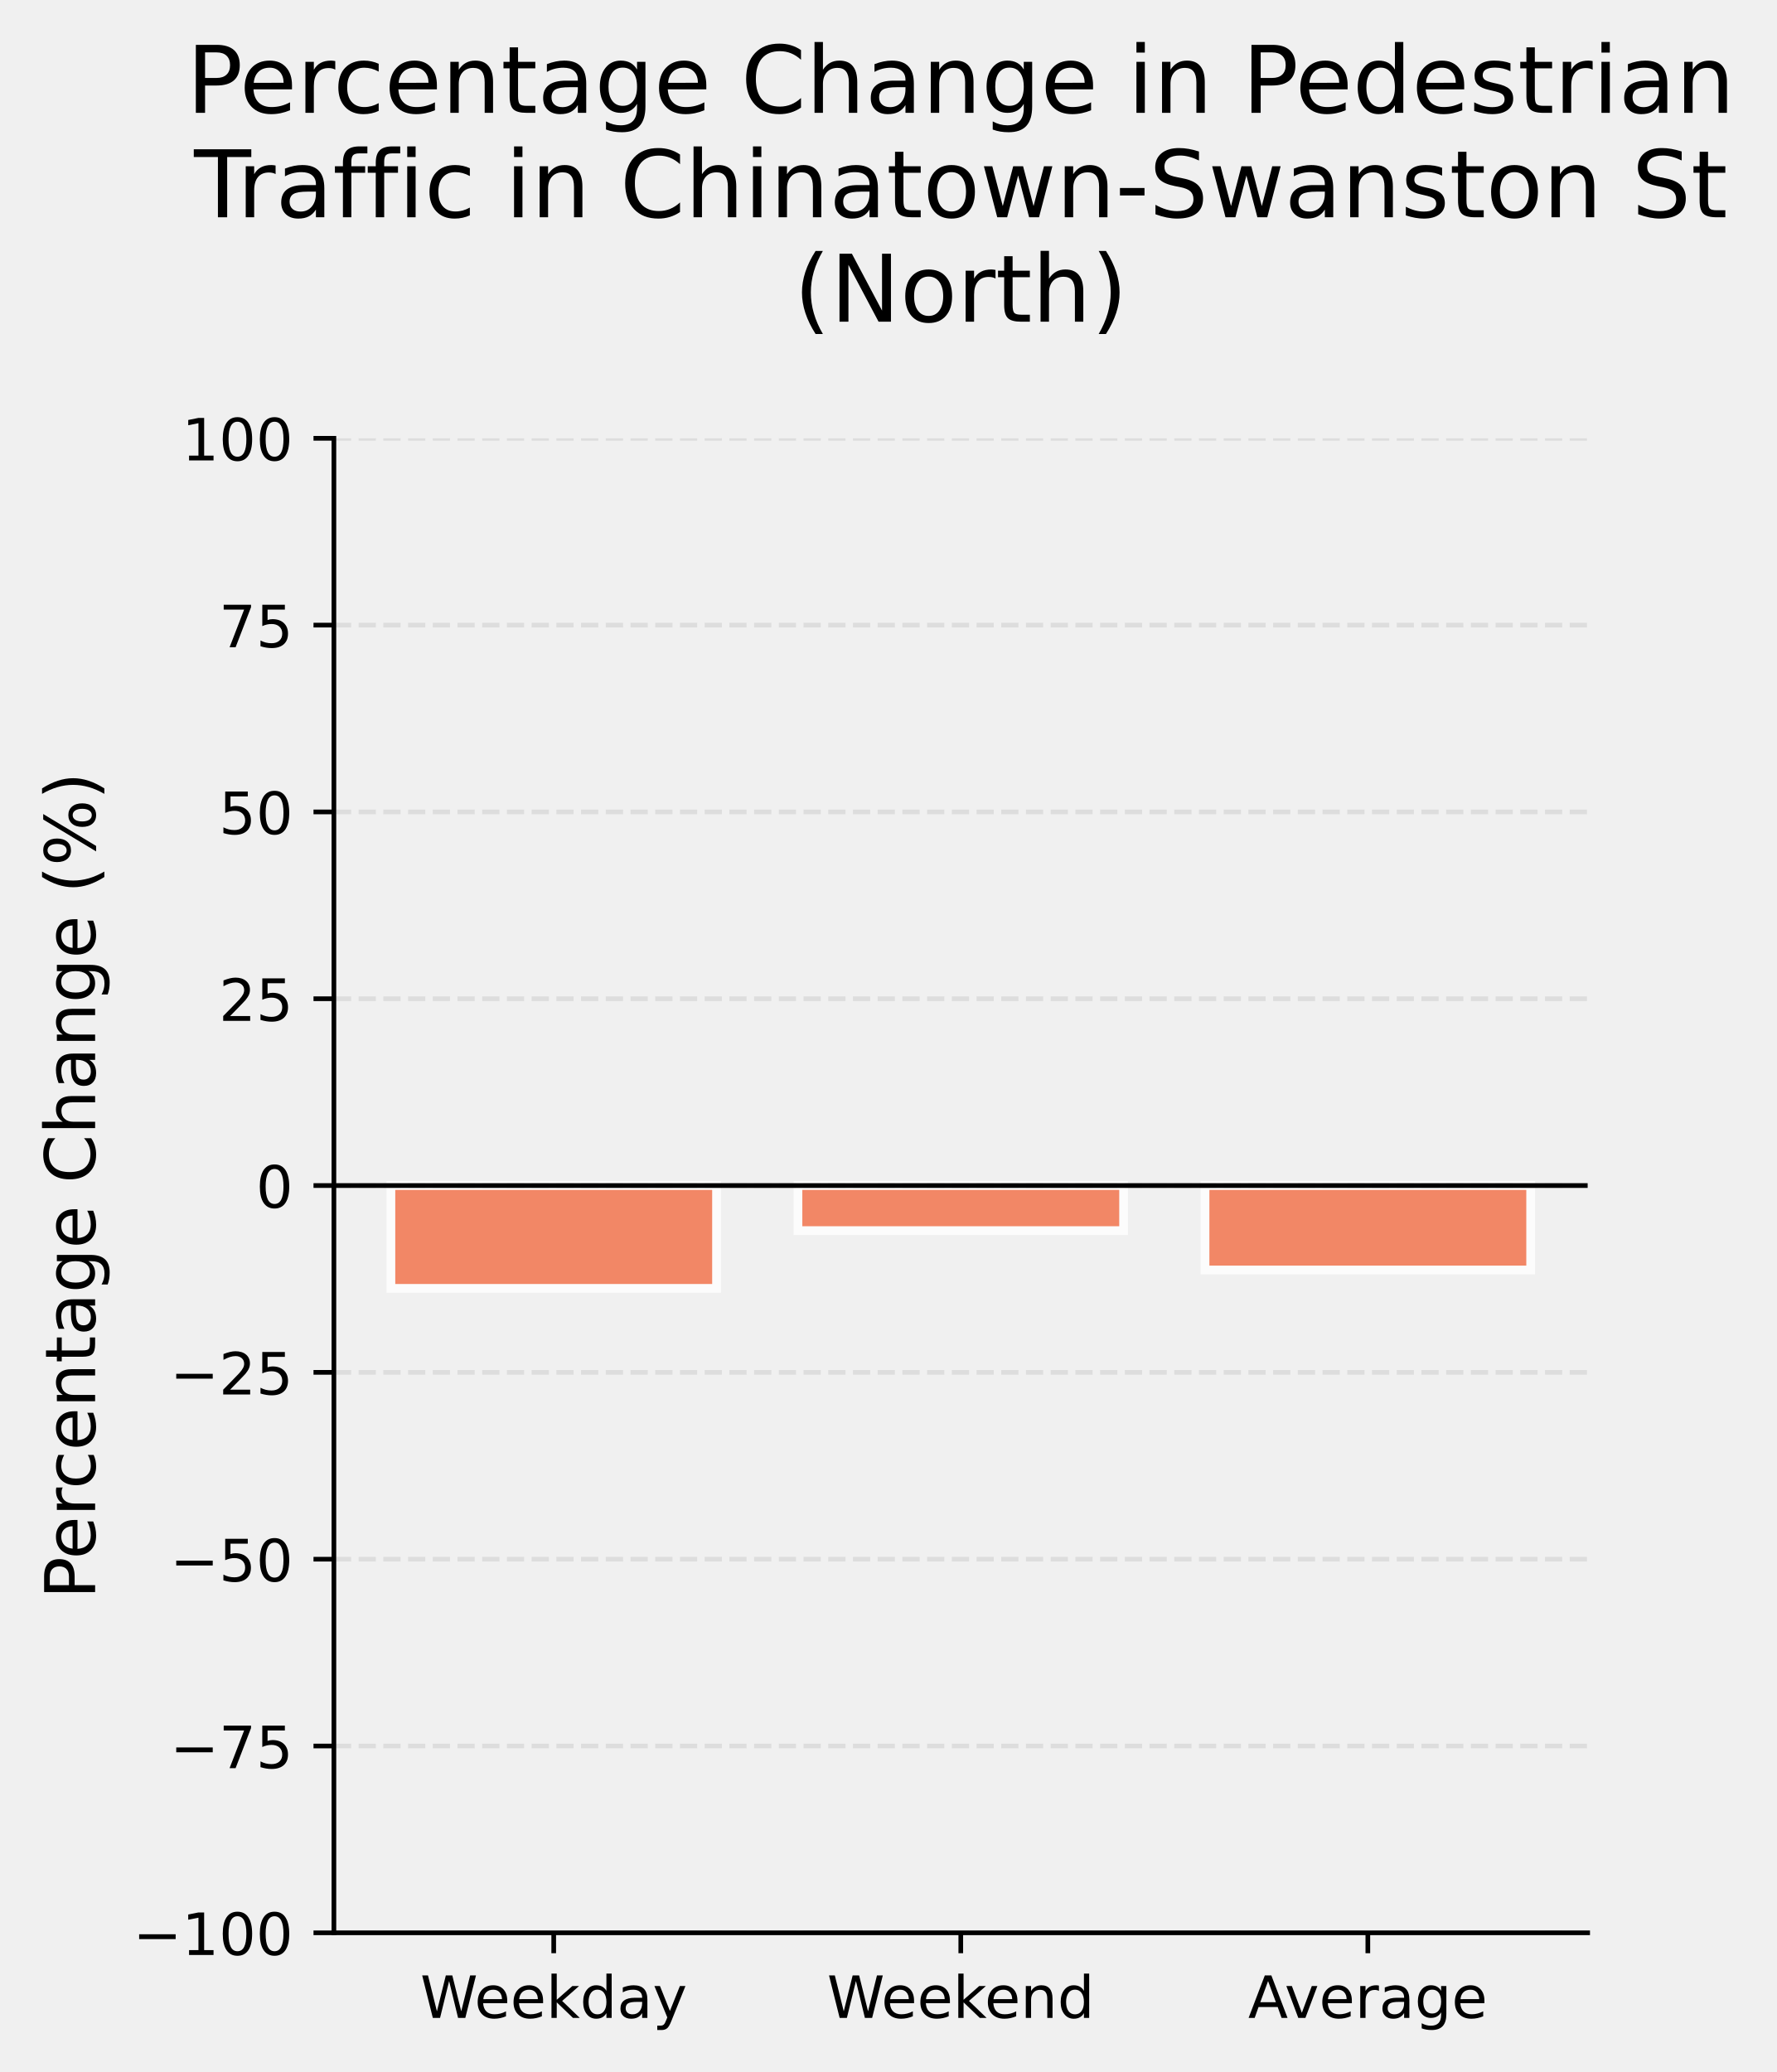
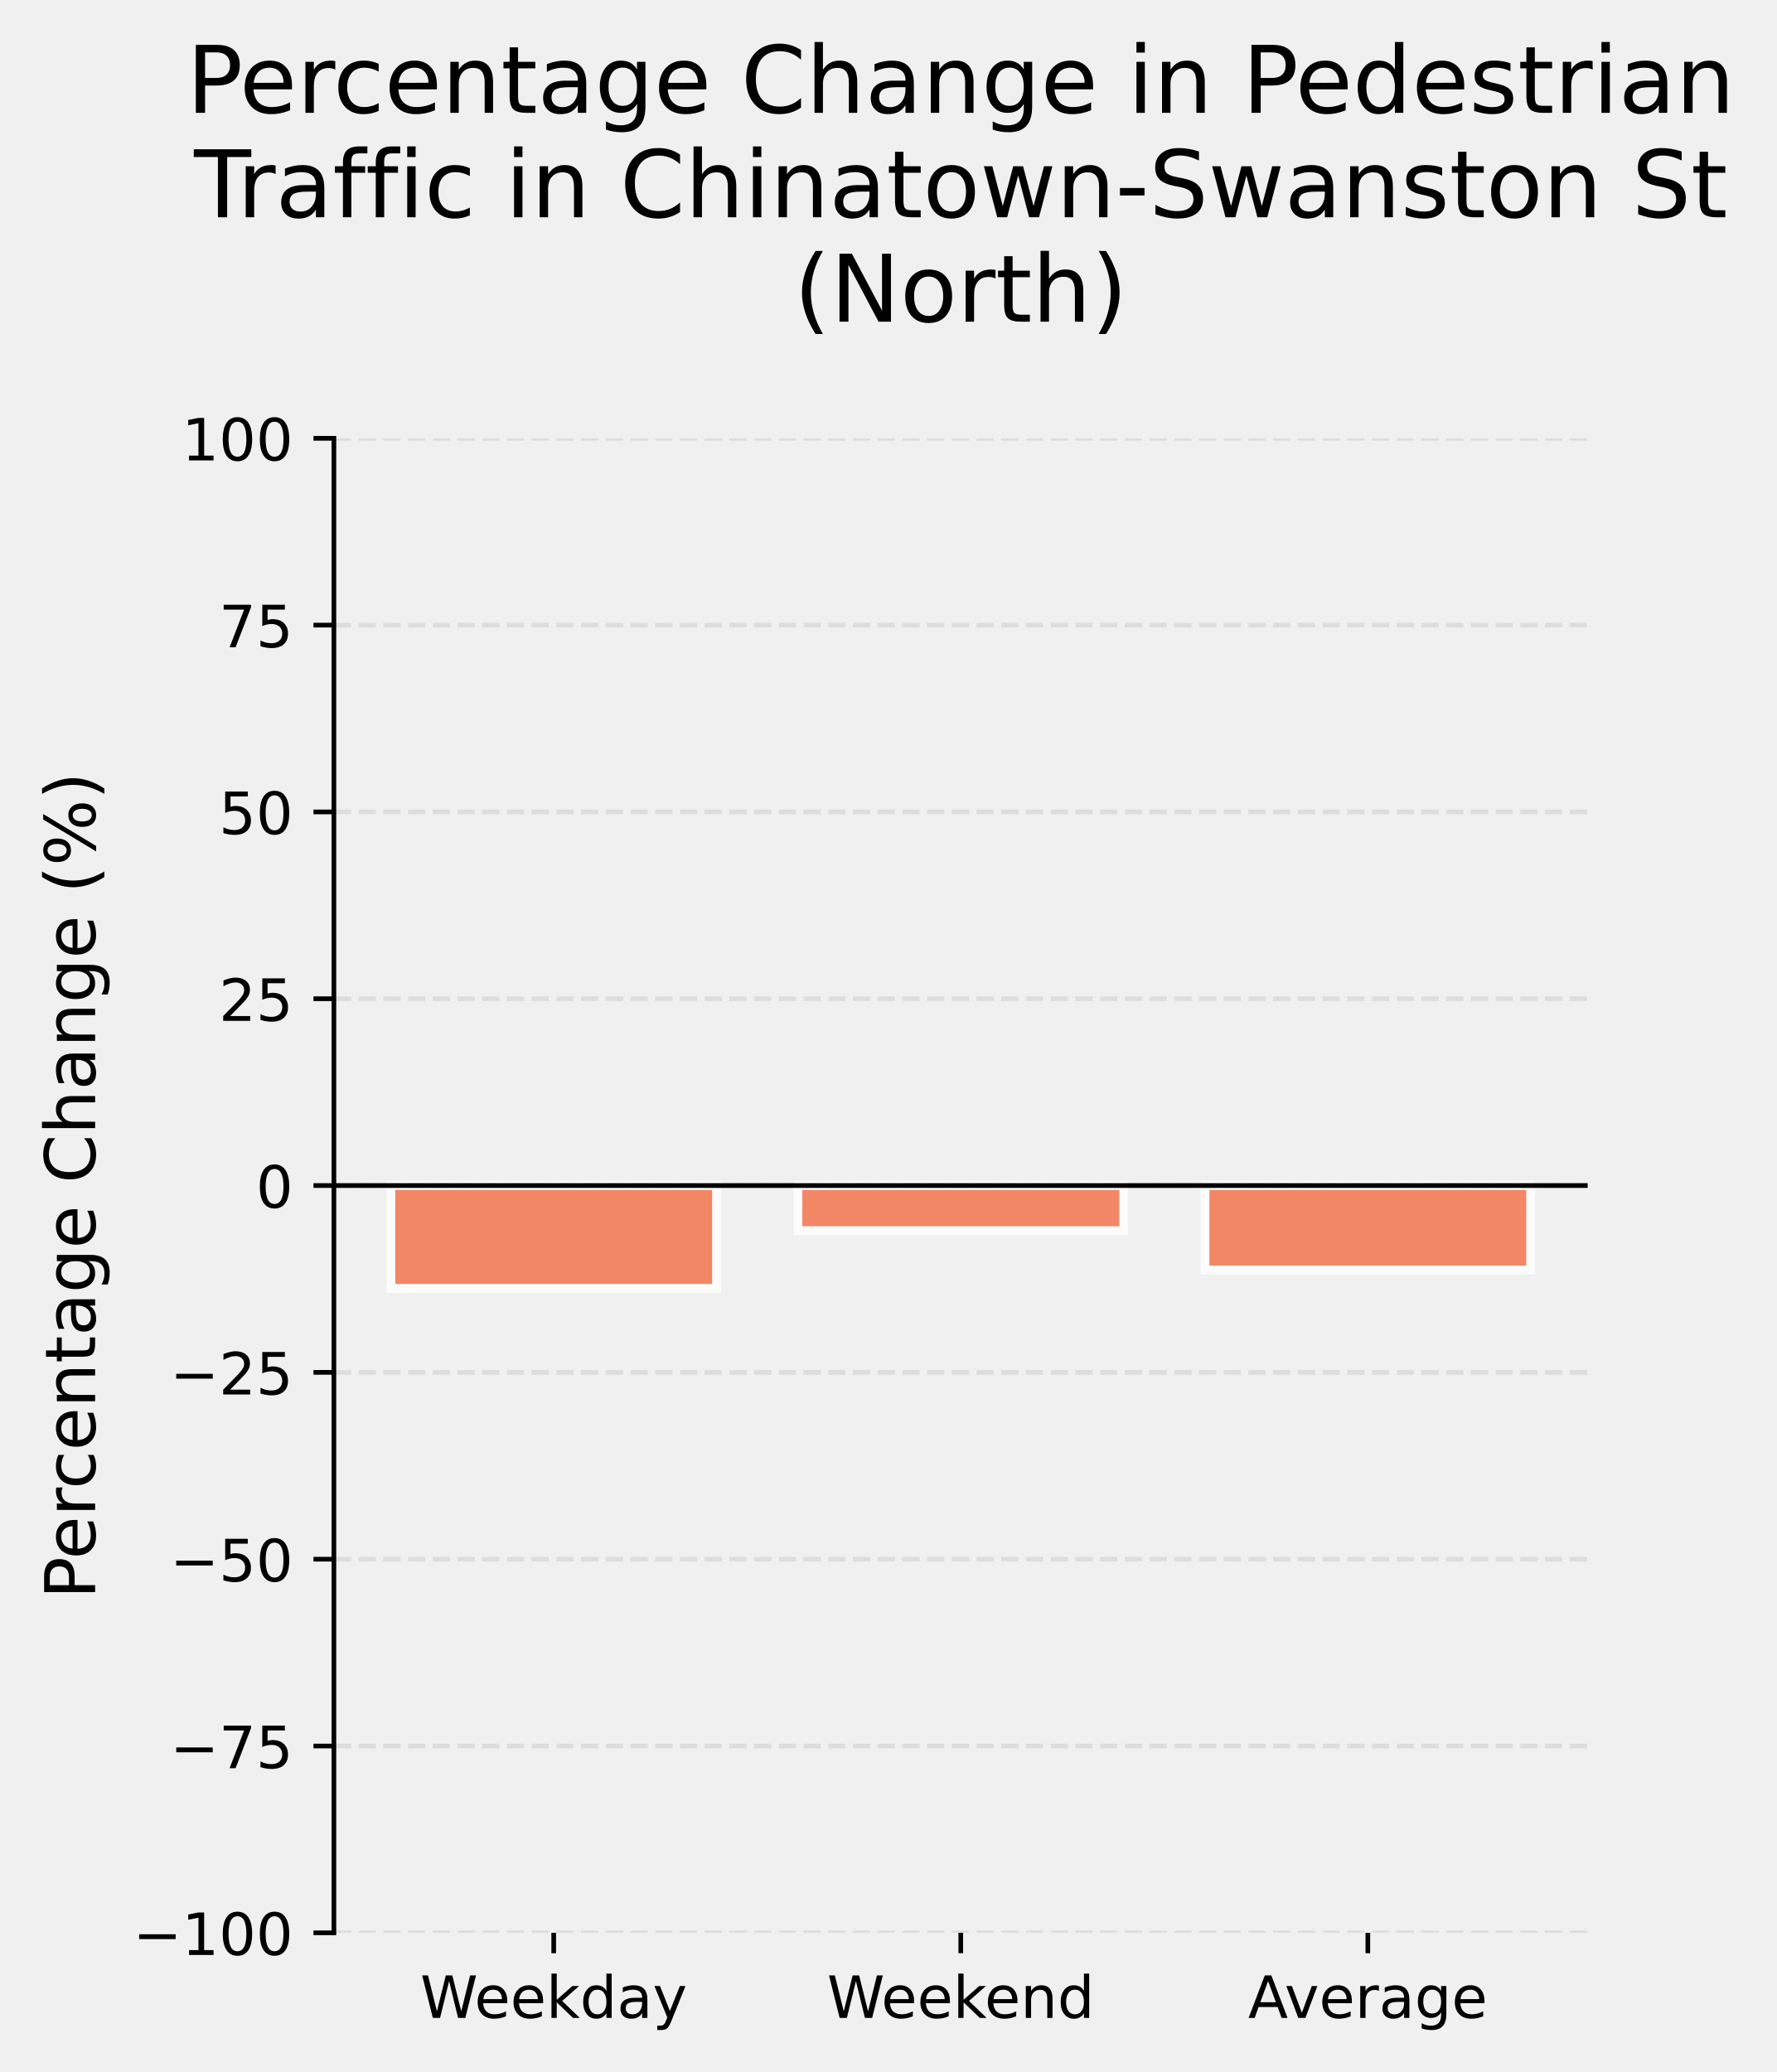
<svg xmlns="http://www.w3.org/2000/svg" xmlns:xlink="http://www.w3.org/1999/xlink" width="304.812pt" height="355.461pt" viewBox="0 0 304.812 355.461" version="1.1">
  <defs>
    <style type="text/css">*{stroke-linejoin: round; stroke-linecap: butt}</style>
  </defs>
  <g id="figure_1">
    <g id="patch_1">
      <path d="M 0 355.461  L 304.812 355.461  L 304.812 0  L 0 0  L 0 355.461  z " style="fill: none" />
    </g>
    <g id="axes_1">
      <g id="patch_2">
        <path d="M 57.281 331.582  L 272.361 331.582  L 272.361 75.191  L 57.281 75.191  L 57.281 331.582  z " style="fill: none" />
      </g>
      <g id="patch_3">
-         <path d="M 67.057 203.387  L 122.922 203.387  L 122.922 221.026  L 67.057 221.026  z " clip-path="url(#p9e2564fd2d)" style="fill: #f36d43; opacity: 0.8; stroke: #ffffff; stroke-width: 1.5; stroke-linejoin: miter" />
+         <path d="M 67.057 203.387  L 122.922 203.387  L 122.922 221.026  L 67.057 221.026  z " clip-path="url(#peb13183790)" style="fill: #f36d43; opacity: 0.8; stroke: #ffffff; stroke-width: 1.5; stroke-linejoin: miter" />
      </g>
      <g id="patch_4">
-         <path d="M 136.888 203.387  L 192.753 203.387  L 192.753 211.117  L 136.888 211.117  z " clip-path="url(#p9e2564fd2d)" style="fill: #f36d43; opacity: 0.8; stroke: #ffffff; stroke-width: 1.5; stroke-linejoin: miter" />
+         <path d="M 136.888 203.387  L 192.753 203.387  L 192.753 211.117  L 136.888 211.117  z " clip-path="url(#peb13183790)" style="fill: #f36d43; opacity: 0.8; stroke: #ffffff; stroke-width: 1.5; stroke-linejoin: miter" />
      </g>
      <g id="patch_5">
-         <path d="M 206.72 203.387  L 262.585 203.387  L 262.585 217.87  L 206.72 217.87  z " clip-path="url(#p9e2564fd2d)" style="fill: #f36d43; opacity: 0.8; stroke: #ffffff; stroke-width: 1.5; stroke-linejoin: miter" />
+         <path d="M 206.72 203.387  L 262.585 203.387  L 262.585 217.87  L 206.72 217.87  z " clip-path="url(#peb13183790)" style="fill: #f36d43; opacity: 0.8; stroke: #ffffff; stroke-width: 1.5; stroke-linejoin: miter" />
      </g>
      <g id="matplotlib.axis_1">
        <g id="xtick_1">
          <g id="line2d_1">
            <defs>
-               <path id="mc5bc6d5c01" d="M 0 0  L 0 3.5  " style="stroke: #000000; stroke-width: 0.8" />
+               <path id="m0ec540096c" d="M 0 0  L 0 3.5  " style="stroke: #000000; stroke-width: 0.8" />
            </defs>
            <g>
-               <use xlink:href="#mc5bc6d5c01" x="94.99" y="331.582" style="stroke: #000000; stroke-width: 0.8" />
+               <use xlink:href="#m0ec540096c" x="94.99" y="331.582" style="stroke: #000000; stroke-width: 0.8" />
            </g>
          </g>
          <g id="text_1">
            <g transform="translate(72.09368 346.1809) scale(0.1 -0.1)">
              <defs>
                <path id="DejaVuSans-57" d="M 213 4666  L 850 4666  L 1831 722  L 2809 4666  L 3519 4666  L 4500 722  L 5478 4666  L 6119 4666  L 4947 0  L 4153 0  L 3169 4050  L 2175 0  L 1381 0  L 213 4666  z " transform="scale(0.015625)" />
                <path id="DejaVuSans-65" d="M 3597 1894  L 3597 1613  L 953 1613  Q 991 1019 1311 708  Q 1631 397 2203 397  Q 2534 397 2845 478  Q 3156 559 3463 722  L 3463 178  Q 3153 47 2828 -22  Q 2503 -91 2169 -91  Q 1331 -91 842 396  Q 353 884 353 1716  Q 353 2575 817 3079  Q 1281 3584 2069 3584  Q 2775 3584 3186 3129  Q 3597 2675 3597 1894  z M 3022 2063  Q 3016 2534 2758 2815  Q 2500 3097 2075 3097  Q 1594 3097 1305 2825  Q 1016 2553 972 2059  L 3022 2063  z " transform="scale(0.015625)" />
                <path id="DejaVuSans-6b" d="M 581 4863  L 1159 4863  L 1159 1991  L 2875 3500  L 3609 3500  L 1753 1863  L 3688 0  L 2938 0  L 1159 1709  L 1159 0  L 581 0  L 581 4863  z " transform="scale(0.015625)" />
                <path id="DejaVuSans-64" d="M 2906 2969  L 2906 4863  L 3481 4863  L 3481 0  L 2906 0  L 2906 525  Q 2725 213 2448 61  Q 2172 -91 1784 -91  Q 1150 -91 751 415  Q 353 922 353 1747  Q 353 2572 751 3078  Q 1150 3584 1784 3584  Q 2172 3584 2448 3432  Q 2725 3281 2906 2969  z M 947 1747  Q 947 1113 1208 752  Q 1469 391 1925 391  Q 2381 391 2643 752  Q 2906 1113 2906 1747  Q 2906 2381 2643 2742  Q 2381 3103 1925 3103  Q 1469 3103 1208 2742  Q 947 2381 947 1747  z " transform="scale(0.015625)" />
                <path id="DejaVuSans-61" d="M 2194 1759  Q 1497 1759 1228 1600  Q 959 1441 959 1056  Q 959 750 1161 570  Q 1363 391 1709 391  Q 2188 391 2477 730  Q 2766 1069 2766 1631  L 2766 1759  L 2194 1759  z M 3341 1997  L 3341 0  L 2766 0  L 2766 531  Q 2569 213 2275 61  Q 1981 -91 1556 -91  Q 1019 -91 701 211  Q 384 513 384 1019  Q 384 1609 779 1909  Q 1175 2209 1959 2209  L 2766 2209  L 2766 2266  Q 2766 2663 2505 2880  Q 2244 3097 1772 3097  Q 1472 3097 1187 3025  Q 903 2953 641 2809  L 641 3341  Q 956 3463 1253 3523  Q 1550 3584 1831 3584  Q 2591 3584 2966 3190  Q 3341 2797 3341 1997  z " transform="scale(0.015625)" />
                <path id="DejaVuSans-79" d="M 2059 -325  Q 1816 -950 1584 -1140  Q 1353 -1331 966 -1331  L 506 -1331  L 506 -850  L 844 -850  Q 1081 -850 1212 -737  Q 1344 -625 1503 -206  L 1606 56  L 191 3500  L 800 3500  L 1894 763  L 2988 3500  L 3597 3500  L 2059 -325  z " transform="scale(0.015625)" />
              </defs>
              <use xlink:href="#DejaVuSans-57" />
              <use xlink:href="#DejaVuSans-65" transform="translate(93.00195 0)" />
              <use xlink:href="#DejaVuSans-65" transform="translate(154.5254 0)" />
              <use xlink:href="#DejaVuSans-6b" transform="translate(216.0488 0)" />
              <use xlink:href="#DejaVuSans-64" transform="translate(273.959 0)" />
              <use xlink:href="#DejaVuSans-61" transform="translate(337.4355 0)" />
              <use xlink:href="#DejaVuSans-79" transform="translate(398.7148 0)" />
            </g>
          </g>
        </g>
        <g id="xtick_2">
          <g id="line2d_2">
            <g>
-               <use xlink:href="#mc5bc6d5c01" x="164.821" y="331.582" style="stroke: #000000; stroke-width: 0.8" />
+               <use xlink:href="#m0ec540096c" x="164.821" y="331.582" style="stroke: #000000; stroke-width: 0.8" />
            </g>
          </g>
          <g id="text_2">
            <g transform="translate(141.8842 346.1809) scale(0.1 -0.1)">
              <defs>
                <path id="DejaVuSans-6e" d="M 3513 2113  L 3513 0  L 2938 0  L 2938 2094  Q 2938 2591 2744 2837  Q 2550 3084 2163 3084  Q 1697 3084 1428 2787  Q 1159 2491 1159 1978  L 1159 0  L 581 0  L 581 3500  L 1159 3500  L 1159 2956  Q 1366 3272 1645 3428  Q 1925 3584 2291 3584  Q 2894 3584 3203 3211  Q 3513 2838 3513 2113  z " transform="scale(0.015625)" />
              </defs>
              <use xlink:href="#DejaVuSans-57" />
              <use xlink:href="#DejaVuSans-65" transform="translate(93.00195 0)" />
              <use xlink:href="#DejaVuSans-65" transform="translate(154.5254 0)" />
              <use xlink:href="#DejaVuSans-6b" transform="translate(216.0488 0)" />
              <use xlink:href="#DejaVuSans-65" transform="translate(270.334 0)" />
              <use xlink:href="#DejaVuSans-6e" transform="translate(331.8574 0)" />
              <use xlink:href="#DejaVuSans-64" transform="translate(395.2363 0)" />
            </g>
          </g>
        </g>
        <g id="xtick_3">
          <g id="line2d_3">
            <g>
-               <use xlink:href="#mc5bc6d5c01" x="234.652" y="331.582" style="stroke: #000000; stroke-width: 0.8" />
+               <use xlink:href="#m0ec540096c" x="234.652" y="331.582" style="stroke: #000000; stroke-width: 0.8" />
            </g>
          </g>
          <g id="text_3">
            <g transform="translate(214.1193 346.1809) scale(0.1 -0.1)">
              <defs>
                <path id="DejaVuSans-41" d="M 2188 4044  L 1331 1722  L 3047 1722  L 2188 4044  z M 1831 4666  L 2547 4666  L 4325 0  L 3669 0  L 3244 1197  L 1141 1197  L 716 0  L 50 0  L 1831 4666  z " transform="scale(0.015625)" />
                <path id="DejaVuSans-76" d="M 191 3500  L 800 3500  L 1894 563  L 2988 3500  L 3597 3500  L 2284 0  L 1503 0  L 191 3500  z " transform="scale(0.015625)" />
                <path id="DejaVuSans-72" d="M 2631 2963  Q 2534 3019 2420 3045  Q 2306 3072 2169 3072  Q 1681 3072 1420 2755  Q 1159 2438 1159 1844  L 1159 0  L 581 0  L 581 3500  L 1159 3500  L 1159 2956  Q 1341 3275 1631 3429  Q 1922 3584 2338 3584  Q 2397 3584 2469 3576  Q 2541 3569 2628 3553  L 2631 2963  z " transform="scale(0.015625)" />
                <path id="DejaVuSans-67" d="M 2906 1791  Q 2906 2416 2648 2759  Q 2391 3103 1925 3103  Q 1463 3103 1205 2759  Q 947 2416 947 1791  Q 947 1169 1205 825  Q 1463 481 1925 481  Q 2391 481 2648 825  Q 2906 1169 2906 1791  z M 3481 434  Q 3481 -459 3084 -895  Q 2688 -1331 1869 -1331  Q 1566 -1331 1297 -1286  Q 1028 -1241 775 -1147  L 775 -588  Q 1028 -725 1275 -790  Q 1522 -856 1778 -856  Q 2344 -856 2625 -561  Q 2906 -266 2906 331  L 2906 616  Q 2728 306 2450 153  Q 2172 0 1784 0  Q 1141 0 747 490  Q 353 981 353 1791  Q 353 2603 747 3093  Q 1141 3584 1784 3584  Q 2172 3584 2450 3431  Q 2728 3278 2906 2969  L 2906 3500  L 3481 3500  L 3481 434  z " transform="scale(0.015625)" />
              </defs>
              <use xlink:href="#DejaVuSans-41" />
              <use xlink:href="#DejaVuSans-76" transform="translate(62.5332 0)" />
              <use xlink:href="#DejaVuSans-65" transform="translate(121.7129 0)" />
              <use xlink:href="#DejaVuSans-72" transform="translate(183.2363 0)" />
              <use xlink:href="#DejaVuSans-61" transform="translate(224.3496 0)" />
              <use xlink:href="#DejaVuSans-67" transform="translate(285.6289 0)" />
              <use xlink:href="#DejaVuSans-65" transform="translate(349.1055 0)" />
            </g>
          </g>
        </g>
      </g>
      <g id="matplotlib.axis_2">
        <g id="ytick_1">
          <g id="line2d_4">
-             <path d="M 57.281 331.582  L 272.361 331.582  " clip-path="url(#p9e2564fd2d)" style="fill: none; stroke-dasharray: 2.96,1.28; stroke-dashoffset: 0; stroke: #b0b0b0; stroke-opacity: 0.3; stroke-width: 0.8" />
+             <path d="M 57.281 331.582  L 272.361 331.582  " clip-path="url(#peb13183790)" style="fill: none; stroke-dasharray: 2.96,1.28; stroke-dashoffset: 0; stroke: #b0b0b0; stroke-opacity: 0.3; stroke-width: 0.8" />
          </g>
          <g id="line2d_5">
            <defs>
-               <path id="m902c39e7c7" d="M 0 0  L -3.5 0  " style="stroke: #000000; stroke-width: 0.8" />
+               <path id="m13c1560852" d="M 0 0  L -3.5 0  " style="stroke: #000000; stroke-width: 0.8" />
            </defs>
            <g>
-               <use xlink:href="#m902c39e7c7" x="57.281" y="331.582" style="stroke: #000000; stroke-width: 0.8" />
+               <use xlink:href="#m13c1560852" x="57.281" y="331.582" style="stroke: #000000; stroke-width: 0.8" />
            </g>
          </g>
          <g id="text_4">
            <g transform="translate(22.81375 335.3817) scale(0.1 -0.1)">
              <defs>
                <path id="DejaVuSans-2212" d="M 678 2272  L 4684 2272  L 4684 1741  L 678 1741  L 678 2272  z " transform="scale(0.015625)" />
                <path id="DejaVuSans-31" d="M 794 531  L 1825 531  L 1825 4091  L 703 3866  L 703 4441  L 1819 4666  L 2450 4666  L 2450 531  L 3481 531  L 3481 0  L 794 0  L 794 531  z " transform="scale(0.015625)" />
                <path id="DejaVuSans-30" d="M 2034 4250  Q 1547 4250 1301 3770  Q 1056 3291 1056 2328  Q 1056 1369 1301 889  Q 1547 409 2034 409  Q 2525 409 2770 889  Q 3016 1369 3016 2328  Q 3016 3291 2770 3770  Q 2525 4250 2034 4250  z M 2034 4750  Q 2819 4750 3233 4129  Q 3647 3509 3647 2328  Q 3647 1150 3233 529  Q 2819 -91 2034 -91  Q 1250 -91 836 529  Q 422 1150 422 2328  Q 422 3509 836 4129  Q 1250 4750 2034 4750  z " transform="scale(0.015625)" />
              </defs>
              <use xlink:href="#DejaVuSans-2212" />
              <use xlink:href="#DejaVuSans-31" transform="translate(83.78906 0)" />
              <use xlink:href="#DejaVuSans-30" transform="translate(147.4121 0)" />
              <use xlink:href="#DejaVuSans-30" transform="translate(211.0352 0)" />
            </g>
          </g>
        </g>
        <g id="ytick_2">
          <g id="line2d_6">
-             <path d="M 57.281 299.534  L 272.361 299.534  " clip-path="url(#p9e2564fd2d)" style="fill: none; stroke-dasharray: 2.96,1.28; stroke-dashoffset: 0; stroke: #b0b0b0; stroke-opacity: 0.3; stroke-width: 0.8" />
+             <path d="M 57.281 299.534  L 272.361 299.534  " clip-path="url(#peb13183790)" style="fill: none; stroke-dasharray: 2.96,1.28; stroke-dashoffset: 0; stroke: #b0b0b0; stroke-opacity: 0.3; stroke-width: 0.8" />
          </g>
          <g id="line2d_7">
            <g>
-               <use xlink:href="#m902c39e7c7" x="57.281" y="299.534" style="stroke: #000000; stroke-width: 0.8" />
+               <use xlink:href="#m13c1560852" x="57.281" y="299.534" style="stroke: #000000; stroke-width: 0.8" />
            </g>
          </g>
          <g id="text_5">
            <g transform="translate(29.17625 303.3327) scale(0.1 -0.1)">
              <defs>
                <path id="DejaVuSans-37" d="M 525 4666  L 3525 4666  L 3525 4397  L 1831 0  L 1172 0  L 2766 4134  L 525 4134  L 525 4666  z " transform="scale(0.015625)" />
                <path id="DejaVuSans-35" d="M 691 4666  L 3169 4666  L 3169 4134  L 1269 4134  L 1269 2991  Q 1406 3038 1543 3061  Q 1681 3084 1819 3084  Q 2600 3084 3056 2656  Q 3513 2228 3513 1497  Q 3513 744 3044 326  Q 2575 -91 1722 -91  Q 1428 -91 1123 -41  Q 819 9 494 109  L 494 744  Q 775 591 1075 516  Q 1375 441 1709 441  Q 2250 441 2565 725  Q 2881 1009 2881 1497  Q 2881 1984 2565 2268  Q 2250 2553 1709 2553  Q 1456 2553 1204 2497  Q 953 2441 691 2322  L 691 4666  z " transform="scale(0.015625)" />
              </defs>
              <use xlink:href="#DejaVuSans-2212" />
              <use xlink:href="#DejaVuSans-37" transform="translate(83.78906 0)" />
              <use xlink:href="#DejaVuSans-35" transform="translate(147.4121 0)" />
            </g>
          </g>
        </g>
        <g id="ytick_3">
          <g id="line2d_8">
-             <path d="M 57.281 267.485  L 272.361 267.485  " clip-path="url(#p9e2564fd2d)" style="fill: none; stroke-dasharray: 2.96,1.28; stroke-dashoffset: 0; stroke: #b0b0b0; stroke-opacity: 0.3; stroke-width: 0.8" />
+             <path d="M 57.281 267.485  L 272.361 267.485  " clip-path="url(#peb13183790)" style="fill: none; stroke-dasharray: 2.96,1.28; stroke-dashoffset: 0; stroke: #b0b0b0; stroke-opacity: 0.3; stroke-width: 0.8" />
          </g>
          <g id="line2d_9">
            <g>
-               <use xlink:href="#m902c39e7c7" x="57.281" y="267.485" style="stroke: #000000; stroke-width: 0.8" />
+               <use xlink:href="#m13c1560852" x="57.281" y="267.485" style="stroke: #000000; stroke-width: 0.8" />
            </g>
          </g>
          <g id="text_6">
            <g transform="translate(29.17625 271.2837) scale(0.1 -0.1)">
              <use xlink:href="#DejaVuSans-2212" />
              <use xlink:href="#DejaVuSans-35" transform="translate(83.78906 0)" />
              <use xlink:href="#DejaVuSans-30" transform="translate(147.4121 0)" />
            </g>
          </g>
        </g>
        <g id="ytick_4">
          <g id="line2d_10">
-             <path d="M 57.281 235.435  L 272.361 235.435  " clip-path="url(#p9e2564fd2d)" style="fill: none; stroke-dasharray: 2.96,1.28; stroke-dashoffset: 0; stroke: #b0b0b0; stroke-opacity: 0.3; stroke-width: 0.8" />
+             <path d="M 57.281 235.435  L 272.361 235.435  " clip-path="url(#peb13183790)" style="fill: none; stroke-dasharray: 2.96,1.28; stroke-dashoffset: 0; stroke: #b0b0b0; stroke-opacity: 0.3; stroke-width: 0.8" />
          </g>
          <g id="line2d_11">
            <g>
-               <use xlink:href="#m902c39e7c7" x="57.281" y="235.435" style="stroke: #000000; stroke-width: 0.8" />
+               <use xlink:href="#m13c1560852" x="57.281" y="235.435" style="stroke: #000000; stroke-width: 0.8" />
            </g>
          </g>
          <g id="text_7">
            <g transform="translate(29.17625 239.2347) scale(0.1 -0.1)">
              <defs>
                <path id="DejaVuSans-32" d="M 1228 531  L 3431 531  L 3431 0  L 469 0  L 469 531  Q 828 903 1448 1529  Q 2069 2156 2228 2338  Q 2531 2678 2651 2914  Q 2772 3150 2772 3378  Q 2772 3750 2511 3984  Q 2250 4219 1831 4219  Q 1534 4219 1204 4116  Q 875 4013 500 3803  L 500 4441  Q 881 4594 1212 4672  Q 1544 4750 1819 4750  Q 2544 4750 2975 4387  Q 3406 4025 3406 3419  Q 3406 3131 3298 2873  Q 3191 2616 2906 2266  Q 2828 2175 2409 1742  Q 1991 1309 1228 531  z " transform="scale(0.015625)" />
              </defs>
              <use xlink:href="#DejaVuSans-2212" />
              <use xlink:href="#DejaVuSans-32" transform="translate(83.78906 0)" />
              <use xlink:href="#DejaVuSans-35" transform="translate(147.4121 0)" />
            </g>
          </g>
        </g>
        <g id="ytick_5">
          <g id="line2d_12">
-             <path d="M 57.281 203.387  L 272.361 203.387  " clip-path="url(#p9e2564fd2d)" style="fill: none; stroke-dasharray: 2.96,1.28; stroke-dashoffset: 0; stroke: #b0b0b0; stroke-opacity: 0.3; stroke-width: 0.8" />
+             <path d="M 57.281 203.387  L 272.361 203.387  " clip-path="url(#peb13183790)" style="fill: none; stroke-dasharray: 2.96,1.28; stroke-dashoffset: 0; stroke: #b0b0b0; stroke-opacity: 0.3; stroke-width: 0.8" />
          </g>
          <g id="line2d_13">
            <g>
-               <use xlink:href="#m902c39e7c7" x="57.281" y="203.387" style="stroke: #000000; stroke-width: 0.8" />
+               <use xlink:href="#m13c1560852" x="57.281" y="203.387" style="stroke: #000000; stroke-width: 0.8" />
            </g>
          </g>
          <g id="text_8">
            <g transform="translate(43.91844 207.1857) scale(0.1 -0.1)">
              <use xlink:href="#DejaVuSans-30" />
            </g>
          </g>
        </g>
        <g id="ytick_6">
          <g id="line2d_14">
-             <path d="M 57.281 171.338  L 272.361 171.338  " clip-path="url(#p9e2564fd2d)" style="fill: none; stroke-dasharray: 2.96,1.28; stroke-dashoffset: 0; stroke: #b0b0b0; stroke-opacity: 0.3; stroke-width: 0.8" />
+             <path d="M 57.281 171.338  L 272.361 171.338  " clip-path="url(#peb13183790)" style="fill: none; stroke-dasharray: 2.96,1.28; stroke-dashoffset: 0; stroke: #b0b0b0; stroke-opacity: 0.3; stroke-width: 0.8" />
          </g>
          <g id="line2d_15">
            <g>
-               <use xlink:href="#m902c39e7c7" x="57.281" y="171.338" style="stroke: #000000; stroke-width: 0.8" />
+               <use xlink:href="#m13c1560852" x="57.281" y="171.338" style="stroke: #000000; stroke-width: 0.8" />
            </g>
          </g>
          <g id="text_9">
            <g transform="translate(37.55594 175.1367) scale(0.1 -0.1)">
              <use xlink:href="#DejaVuSans-32" />
              <use xlink:href="#DejaVuSans-35" transform="translate(63.62305 0)" />
            </g>
          </g>
        </g>
        <g id="ytick_7">
          <g id="line2d_16">
-             <path d="M 57.281 139.288  L 272.361 139.288  " clip-path="url(#p9e2564fd2d)" style="fill: none; stroke-dasharray: 2.96,1.28; stroke-dashoffset: 0; stroke: #b0b0b0; stroke-opacity: 0.3; stroke-width: 0.8" />
+             <path d="M 57.281 139.288  L 272.361 139.288  " clip-path="url(#peb13183790)" style="fill: none; stroke-dasharray: 2.96,1.28; stroke-dashoffset: 0; stroke: #b0b0b0; stroke-opacity: 0.3; stroke-width: 0.8" />
          </g>
          <g id="line2d_17">
            <g>
-               <use xlink:href="#m902c39e7c7" x="57.281" y="139.288" style="stroke: #000000; stroke-width: 0.8" />
+               <use xlink:href="#m13c1560852" x="57.281" y="139.288" style="stroke: #000000; stroke-width: 0.8" />
            </g>
          </g>
          <g id="text_10">
            <g transform="translate(37.55594 143.0877) scale(0.1 -0.1)">
              <use xlink:href="#DejaVuSans-35" />
              <use xlink:href="#DejaVuSans-30" transform="translate(63.62305 0)" />
            </g>
          </g>
        </g>
        <g id="ytick_8">
          <g id="line2d_18">
-             <path d="M 57.281 107.24  L 272.361 107.24  " clip-path="url(#p9e2564fd2d)" style="fill: none; stroke-dasharray: 2.96,1.28; stroke-dashoffset: 0; stroke: #b0b0b0; stroke-opacity: 0.3; stroke-width: 0.8" />
+             <path d="M 57.281 107.24  L 272.361 107.24  " clip-path="url(#peb13183790)" style="fill: none; stroke-dasharray: 2.96,1.28; stroke-dashoffset: 0; stroke: #b0b0b0; stroke-opacity: 0.3; stroke-width: 0.8" />
          </g>
          <g id="line2d_19">
            <g>
-               <use xlink:href="#m902c39e7c7" x="57.281" y="107.24" style="stroke: #000000; stroke-width: 0.8" />
+               <use xlink:href="#m13c1560852" x="57.281" y="107.24" style="stroke: #000000; stroke-width: 0.8" />
            </g>
          </g>
          <g id="text_11">
            <g transform="translate(37.55594 111.0387) scale(0.1 -0.1)">
              <use xlink:href="#DejaVuSans-37" />
              <use xlink:href="#DejaVuSans-35" transform="translate(63.62305 0)" />
            </g>
          </g>
        </g>
        <g id="ytick_9">
          <g id="line2d_20">
-             <path d="M 57.281 75.191  L 272.361 75.191  " clip-path="url(#p9e2564fd2d)" style="fill: none; stroke-dasharray: 2.96,1.28; stroke-dashoffset: 0; stroke: #b0b0b0; stroke-opacity: 0.3; stroke-width: 0.8" />
+             <path d="M 57.281 75.191  L 272.361 75.191  " clip-path="url(#peb13183790)" style="fill: none; stroke-dasharray: 2.96,1.28; stroke-dashoffset: 0; stroke: #b0b0b0; stroke-opacity: 0.3; stroke-width: 0.8" />
          </g>
          <g id="line2d_21">
            <g>
-               <use xlink:href="#m902c39e7c7" x="57.281" y="75.191" style="stroke: #000000; stroke-width: 0.8" />
+               <use xlink:href="#m13c1560852" x="57.281" y="75.191" style="stroke: #000000; stroke-width: 0.8" />
            </g>
          </g>
          <g id="text_12">
            <g transform="translate(31.19344 78.98972) scale(0.1 -0.1)">
              <use xlink:href="#DejaVuSans-31" />
              <use xlink:href="#DejaVuSans-30" transform="translate(63.62305 0)" />
              <use xlink:href="#DejaVuSans-30" transform="translate(127.2461 0)" />
            </g>
          </g>
        </g>
        <g id="text_13">
          <g transform="translate(16.31812 274.3028) rotate(-90) scale(0.12 -0.12)">
            <defs>
              <path id="DejaVuSans-50" d="M 1259 4147  L 1259 2394  L 2053 2394  Q 2494 2394 2734 2622  Q 2975 2850 2975 3272  Q 2975 3691 2734 3919  Q 2494 4147 2053 4147  L 1259 4147  z M 628 4666  L 2053 4666  Q 2838 4666 3239 4311  Q 3641 3956 3641 3272  Q 3641 2581 3239 2228  Q 2838 1875 2053 1875  L 1259 1875  L 1259 0  L 628 0  L 628 4666  z " transform="scale(0.015625)" />
              <path id="DejaVuSans-63" d="M 3122 3366  L 3122 2828  Q 2878 2963 2633 3030  Q 2388 3097 2138 3097  Q 1578 3097 1268 2742  Q 959 2388 959 1747  Q 959 1106 1268 751  Q 1578 397 2138 397  Q 2388 397 2633 464  Q 2878 531 3122 666  L 3122 134  Q 2881 22 2623 -34  Q 2366 -91 2075 -91  Q 1284 -91 818 406  Q 353 903 353 1747  Q 353 2603 823 3093  Q 1294 3584 2113 3584  Q 2378 3584 2631 3529  Q 2884 3475 3122 3366  z " transform="scale(0.015625)" />
              <path id="DejaVuSans-74" d="M 1172 4494  L 1172 3500  L 2356 3500  L 2356 3053  L 1172 3053  L 1172 1153  Q 1172 725 1289 603  Q 1406 481 1766 481  L 2356 481  L 2356 0  L 1766 0  Q 1100 0 847 248  Q 594 497 594 1153  L 594 3053  L 172 3053  L 172 3500  L 594 3500  L 594 4494  L 1172 4494  z " transform="scale(0.015625)" />
              <path id="DejaVuSans-20" transform="scale(0.015625)" />
              <path id="DejaVuSans-43" d="M 4122 4306  L 4122 3641  Q 3803 3938 3442 4084  Q 3081 4231 2675 4231  Q 1875 4231 1450 3742  Q 1025 3253 1025 2328  Q 1025 1406 1450 917  Q 1875 428 2675 428  Q 3081 428 3442 575  Q 3803 722 4122 1019  L 4122 359  Q 3791 134 3420 21  Q 3050 -91 2638 -91  Q 1578 -91 968 557  Q 359 1206 359 2328  Q 359 3453 968 4101  Q 1578 4750 2638 4750  Q 3056 4750 3426 4639  Q 3797 4528 4122 4306  z " transform="scale(0.015625)" />
              <path id="DejaVuSans-68" d="M 3513 2113  L 3513 0  L 2938 0  L 2938 2094  Q 2938 2591 2744 2837  Q 2550 3084 2163 3084  Q 1697 3084 1428 2787  Q 1159 2491 1159 1978  L 1159 0  L 581 0  L 581 4863  L 1159 4863  L 1159 2956  Q 1366 3272 1645 3428  Q 1925 3584 2291 3584  Q 2894 3584 3203 3211  Q 3513 2838 3513 2113  z " transform="scale(0.015625)" />
              <path id="DejaVuSans-28" d="M 1984 4856  Q 1566 4138 1362 3434  Q 1159 2731 1159 2009  Q 1159 1288 1364 580  Q 1569 -128 1984 -844  L 1484 -844  Q 1016 -109 783 600  Q 550 1309 550 2009  Q 550 2706 781 3412  Q 1013 4119 1484 4856  L 1984 4856  z " transform="scale(0.015625)" />
              <path id="DejaVuSans-25" d="M 4653 2053  Q 4381 2053 4226 1822  Q 4072 1591 4072 1178  Q 4072 772 4226 539  Q 4381 306 4653 306  Q 4919 306 5073 539  Q 5228 772 5228 1178  Q 5228 1588 5073 1820  Q 4919 2053 4653 2053  z M 4653 2450  Q 5147 2450 5437 2106  Q 5728 1763 5728 1178  Q 5728 594 5436 251  Q 5144 -91 4653 -91  Q 4153 -91 3862 251  Q 3572 594 3572 1178  Q 3572 1766 3864 2108  Q 4156 2450 4653 2450  z M 1428 4353  Q 1159 4353 1004 4120  Q 850 3888 850 3481  Q 850 3069 1003 2837  Q 1156 2606 1428 2606  Q 1700 2606 1854 2837  Q 2009 3069 2009 3481  Q 2009 3884 1853 4118  Q 1697 4353 1428 4353  z M 4250 4750  L 4750 4750  L 1831 -91  L 1331 -91  L 4250 4750  z M 1428 4750  Q 1922 4750 2215 4408  Q 2509 4066 2509 3481  Q 2509 2891 2217 2550  Q 1925 2209 1428 2209  Q 931 2209 642 2551  Q 353 2894 353 3481  Q 353 4063 643 4406  Q 934 4750 1428 4750  z " transform="scale(0.015625)" />
              <path id="DejaVuSans-29" d="M 513 4856  L 1013 4856  Q 1481 4119 1714 3412  Q 1947 2706 1947 2009  Q 1947 1309 1714 600  Q 1481 -109 1013 -844  L 513 -844  Q 928 -128 1133 580  Q 1338 1288 1338 2009  Q 1338 2731 1133 3434  Q 928 4138 513 4856  z " transform="scale(0.015625)" />
            </defs>
            <use xlink:href="#DejaVuSans-50" />
            <use xlink:href="#DejaVuSans-65" transform="translate(56.67773 0)" />
            <use xlink:href="#DejaVuSans-72" transform="translate(118.2012 0)" />
            <use xlink:href="#DejaVuSans-63" transform="translate(157.0645 0)" />
            <use xlink:href="#DejaVuSans-65" transform="translate(212.0449 0)" />
            <use xlink:href="#DejaVuSans-6e" transform="translate(273.5684 0)" />
            <use xlink:href="#DejaVuSans-74" transform="translate(336.9473 0)" />
            <use xlink:href="#DejaVuSans-61" transform="translate(376.1562 0)" />
            <use xlink:href="#DejaVuSans-67" transform="translate(437.4355 0)" />
            <use xlink:href="#DejaVuSans-65" transform="translate(500.9121 0)" />
            <use xlink:href="#DejaVuSans-20" transform="translate(562.4355 0)" />
            <use xlink:href="#DejaVuSans-43" transform="translate(594.2227 0)" />
            <use xlink:href="#DejaVuSans-68" transform="translate(664.0469 0)" />
            <use xlink:href="#DejaVuSans-61" transform="translate(727.4258 0)" />
            <use xlink:href="#DejaVuSans-6e" transform="translate(788.7051 0)" />
            <use xlink:href="#DejaVuSans-67" transform="translate(852.084 0)" />
            <use xlink:href="#DejaVuSans-65" transform="translate(915.5605 0)" />
            <use xlink:href="#DejaVuSans-20" transform="translate(977.084 0)" />
            <use xlink:href="#DejaVuSans-28" transform="translate(1008.871 0)" />
            <use xlink:href="#DejaVuSans-25" transform="translate(1047.885 0)" />
            <use xlink:href="#DejaVuSans-29" transform="translate(1142.904 0)" />
          </g>
        </g>
      </g>
      <g id="line2d_22">
-         <path d="M 57.281 203.387  L 272.361 203.387  " clip-path="url(#p9e2564fd2d)" style="fill: none; stroke: #000000; stroke-width: 0.8; stroke-linecap: square" />
+         <path d="M 57.281 203.387  L 272.361 203.387  " clip-path="url(#peb13183790)" style="fill: none; stroke: #000000; stroke-width: 0.8; stroke-linecap: square" />
      </g>
      <g id="patch_6">
        <path d="M 57.281 331.582  L 57.281 75.191  " style="fill: none; stroke: #000000; stroke-width: 0.8; stroke-linejoin: miter; stroke-linecap: square" />
-       </g>
-       <g id="patch_7">
-         <path d="M 57.281 331.582  L 272.361 331.582  " style="fill: none; stroke: #000000; stroke-width: 0.8; stroke-linejoin: miter; stroke-linecap: square" />
      </g>
      <g id="text_14">
        <g transform="translate(32.02969 19.3575) scale(0.16 -0.16)">
          <defs>
            <path id="DejaVuSans-69" d="M 603 3500  L 1178 3500  L 1178 0  L 603 0  L 603 3500  z M 603 4863  L 1178 4863  L 1178 4134  L 603 4134  L 603 4863  z " transform="scale(0.015625)" />
            <path id="DejaVuSans-73" d="M 2834 3397  L 2834 2853  Q 2591 2978 2328 3040  Q 2066 3103 1784 3103  Q 1356 3103 1142 2972  Q 928 2841 928 2578  Q 928 2378 1081 2264  Q 1234 2150 1697 2047  L 1894 2003  Q 2506 1872 2764 1633  Q 3022 1394 3022 966  Q 3022 478 2636 193  Q 2250 -91 1575 -91  Q 1294 -91 989 -36  Q 684 19 347 128  L 347 722  Q 666 556 975 473  Q 1284 391 1588 391  Q 1994 391 2212 530  Q 2431 669 2431 922  Q 2431 1156 2273 1281  Q 2116 1406 1581 1522  L 1381 1569  Q 847 1681 609 1914  Q 372 2147 372 2553  Q 372 3047 722 3315  Q 1072 3584 1716 3584  Q 2034 3584 2315 3537  Q 2597 3491 2834 3397  z " transform="scale(0.015625)" />
          </defs>
          <use xlink:href="#DejaVuSans-50" />
          <use xlink:href="#DejaVuSans-65" transform="translate(56.67773 0)" />
          <use xlink:href="#DejaVuSans-72" transform="translate(118.2012 0)" />
          <use xlink:href="#DejaVuSans-63" transform="translate(157.0645 0)" />
          <use xlink:href="#DejaVuSans-65" transform="translate(212.0449 0)" />
          <use xlink:href="#DejaVuSans-6e" transform="translate(273.5684 0)" />
          <use xlink:href="#DejaVuSans-74" transform="translate(336.9473 0)" />
          <use xlink:href="#DejaVuSans-61" transform="translate(376.1562 0)" />
          <use xlink:href="#DejaVuSans-67" transform="translate(437.4355 0)" />
          <use xlink:href="#DejaVuSans-65" transform="translate(500.9121 0)" />
          <use xlink:href="#DejaVuSans-20" transform="translate(562.4355 0)" />
          <use xlink:href="#DejaVuSans-43" transform="translate(594.2227 0)" />
          <use xlink:href="#DejaVuSans-68" transform="translate(664.0469 0)" />
          <use xlink:href="#DejaVuSans-61" transform="translate(727.4258 0)" />
          <use xlink:href="#DejaVuSans-6e" transform="translate(788.7051 0)" />
          <use xlink:href="#DejaVuSans-67" transform="translate(852.084 0)" />
          <use xlink:href="#DejaVuSans-65" transform="translate(915.5605 0)" />
          <use xlink:href="#DejaVuSans-20" transform="translate(977.084 0)" />
          <use xlink:href="#DejaVuSans-69" transform="translate(1008.871 0)" />
          <use xlink:href="#DejaVuSans-6e" transform="translate(1036.654 0)" />
          <use xlink:href="#DejaVuSans-20" transform="translate(1100.033 0)" />
          <use xlink:href="#DejaVuSans-50" transform="translate(1131.82 0)" />
          <use xlink:href="#DejaVuSans-65" transform="translate(1188.498 0)" />
          <use xlink:href="#DejaVuSans-64" transform="translate(1250.021 0)" />
          <use xlink:href="#DejaVuSans-65" transform="translate(1313.498 0)" />
          <use xlink:href="#DejaVuSans-73" transform="translate(1375.021 0)" />
          <use xlink:href="#DejaVuSans-74" transform="translate(1427.121 0)" />
          <use xlink:href="#DejaVuSans-72" transform="translate(1466.33 0)" />
          <use xlink:href="#DejaVuSans-69" transform="translate(1507.443 0)" />
          <use xlink:href="#DejaVuSans-61" transform="translate(1535.227 0)" />
          <use xlink:href="#DejaVuSans-6e" transform="translate(1596.506 0)" />
        </g>
        <g transform="translate(33.29094 37.274) scale(0.16 -0.16)">
          <defs>
            <path id="DejaVuSans-54" d="M -19 4666  L 3928 4666  L 3928 4134  L 2272 4134  L 2272 0  L 1638 0  L 1638 4134  L -19 4134  L -19 4666  z " transform="scale(0.015625)" />
            <path id="DejaVuSans-66" d="M 2375 4863  L 2375 4384  L 1825 4384  Q 1516 4384 1395 4259  Q 1275 4134 1275 3809  L 1275 3500  L 2222 3500  L 2222 3053  L 1275 3053  L 1275 0  L 697 0  L 697 3053  L 147 3053  L 147 3500  L 697 3500  L 697 3744  Q 697 4328 969 4595  Q 1241 4863 1831 4863  L 2375 4863  z " transform="scale(0.015625)" />
            <path id="DejaVuSans-6f" d="M 1959 3097  Q 1497 3097 1228 2736  Q 959 2375 959 1747  Q 959 1119 1226 758  Q 1494 397 1959 397  Q 2419 397 2687 759  Q 2956 1122 2956 1747  Q 2956 2369 2687 2733  Q 2419 3097 1959 3097  z M 1959 3584  Q 2709 3584 3137 3096  Q 3566 2609 3566 1747  Q 3566 888 3137 398  Q 2709 -91 1959 -91  Q 1206 -91 779 398  Q 353 888 353 1747  Q 353 2609 779 3096  Q 1206 3584 1959 3584  z " transform="scale(0.015625)" />
            <path id="DejaVuSans-77" d="M 269 3500  L 844 3500  L 1563 769  L 2278 3500  L 2956 3500  L 3675 769  L 4391 3500  L 4966 3500  L 4050 0  L 3372 0  L 2619 2869  L 1863 0  L 1184 0  L 269 3500  z " transform="scale(0.015625)" />
            <path id="DejaVuSans-2d" d="M 313 2009  L 1997 2009  L 1997 1497  L 313 1497  L 313 2009  z " transform="scale(0.015625)" />
            <path id="DejaVuSans-53" d="M 3425 4513  L 3425 3897  Q 3066 4069 2747 4153  Q 2428 4238 2131 4238  Q 1616 4238 1336 4038  Q 1056 3838 1056 3469  Q 1056 3159 1242 3001  Q 1428 2844 1947 2747  L 2328 2669  Q 3034 2534 3370 2195  Q 3706 1856 3706 1288  Q 3706 609 3251 259  Q 2797 -91 1919 -91  Q 1588 -91 1214 -16  Q 841 59 441 206  L 441 856  Q 825 641 1194 531  Q 1563 422 1919 422  Q 2459 422 2753 634  Q 3047 847 3047 1241  Q 3047 1584 2836 1778  Q 2625 1972 2144 2069  L 1759 2144  Q 1053 2284 737 2584  Q 422 2884 422 3419  Q 422 4038 858 4394  Q 1294 4750 2059 4750  Q 2388 4750 2728 4690  Q 3069 4631 3425 4513  z " transform="scale(0.015625)" />
          </defs>
          <use xlink:href="#DejaVuSans-54" />
          <use xlink:href="#DejaVuSans-72" transform="translate(46.33398 0)" />
          <use xlink:href="#DejaVuSans-61" transform="translate(87.44727 0)" />
          <use xlink:href="#DejaVuSans-66" transform="translate(148.7266 0)" />
          <use xlink:href="#DejaVuSans-66" transform="translate(183.9316 0)" />
          <use xlink:href="#DejaVuSans-69" transform="translate(219.1367 0)" />
          <use xlink:href="#DejaVuSans-63" transform="translate(246.9199 0)" />
          <use xlink:href="#DejaVuSans-20" transform="translate(301.9004 0)" />
          <use xlink:href="#DejaVuSans-69" transform="translate(333.6875 0)" />
          <use xlink:href="#DejaVuSans-6e" transform="translate(361.4707 0)" />
          <use xlink:href="#DejaVuSans-20" transform="translate(424.8496 0)" />
          <use xlink:href="#DejaVuSans-43" transform="translate(456.6367 0)" />
          <use xlink:href="#DejaVuSans-68" transform="translate(526.4609 0)" />
          <use xlink:href="#DejaVuSans-69" transform="translate(589.8398 0)" />
          <use xlink:href="#DejaVuSans-6e" transform="translate(617.623 0)" />
          <use xlink:href="#DejaVuSans-61" transform="translate(681.002 0)" />
          <use xlink:href="#DejaVuSans-74" transform="translate(742.2812 0)" />
          <use xlink:href="#DejaVuSans-6f" transform="translate(781.4902 0)" />
          <use xlink:href="#DejaVuSans-77" transform="translate(842.6719 0)" />
          <use xlink:href="#DejaVuSans-6e" transform="translate(924.459 0)" />
          <use xlink:href="#DejaVuSans-2d" transform="translate(987.8379 0)" />
          <use xlink:href="#DejaVuSans-53" transform="translate(1023.922 0)" />
          <use xlink:href="#DejaVuSans-77" transform="translate(1087.398 0)" />
          <use xlink:href="#DejaVuSans-61" transform="translate(1169.186 0)" />
          <use xlink:href="#DejaVuSans-6e" transform="translate(1230.465 0)" />
          <use xlink:href="#DejaVuSans-73" transform="translate(1293.844 0)" />
          <use xlink:href="#DejaVuSans-74" transform="translate(1345.943 0)" />
          <use xlink:href="#DejaVuSans-6f" transform="translate(1385.152 0)" />
          <use xlink:href="#DejaVuSans-6e" transform="translate(1446.334 0)" />
          <use xlink:href="#DejaVuSans-20" transform="translate(1509.713 0)" />
          <use xlink:href="#DejaVuSans-53" transform="translate(1541.5 0)" />
          <use xlink:href="#DejaVuSans-74" transform="translate(1604.977 0)" />
        </g>
        <g transform="translate(136.2034 55.1905) scale(0.16 -0.16)">
          <defs>
            <path id="DejaVuSans-4e" d="M 628 4666  L 1478 4666  L 3547 763  L 3547 4666  L 4159 4666  L 4159 0  L 3309 0  L 1241 3903  L 1241 0  L 628 0  L 628 4666  z " transform="scale(0.015625)" />
          </defs>
          <use xlink:href="#DejaVuSans-28" />
          <use xlink:href="#DejaVuSans-4e" transform="translate(39.01367 0)" />
          <use xlink:href="#DejaVuSans-6f" transform="translate(113.8184 0)" />
          <use xlink:href="#DejaVuSans-72" transform="translate(175 0)" />
          <use xlink:href="#DejaVuSans-74" transform="translate(216.1133 0)" />
          <use xlink:href="#DejaVuSans-68" transform="translate(255.3223 0)" />
          <use xlink:href="#DejaVuSans-29" transform="translate(318.7012 0)" />
        </g>
      </g>
    </g>
  </g>
  <defs>
-     <clipPath id="p9e2564fd2d">
+     <clipPath id="peb13183790">
      <rect x="57.281" y="75.191" width="215.08" height="256.392" />
    </clipPath>
  </defs>
</svg>
